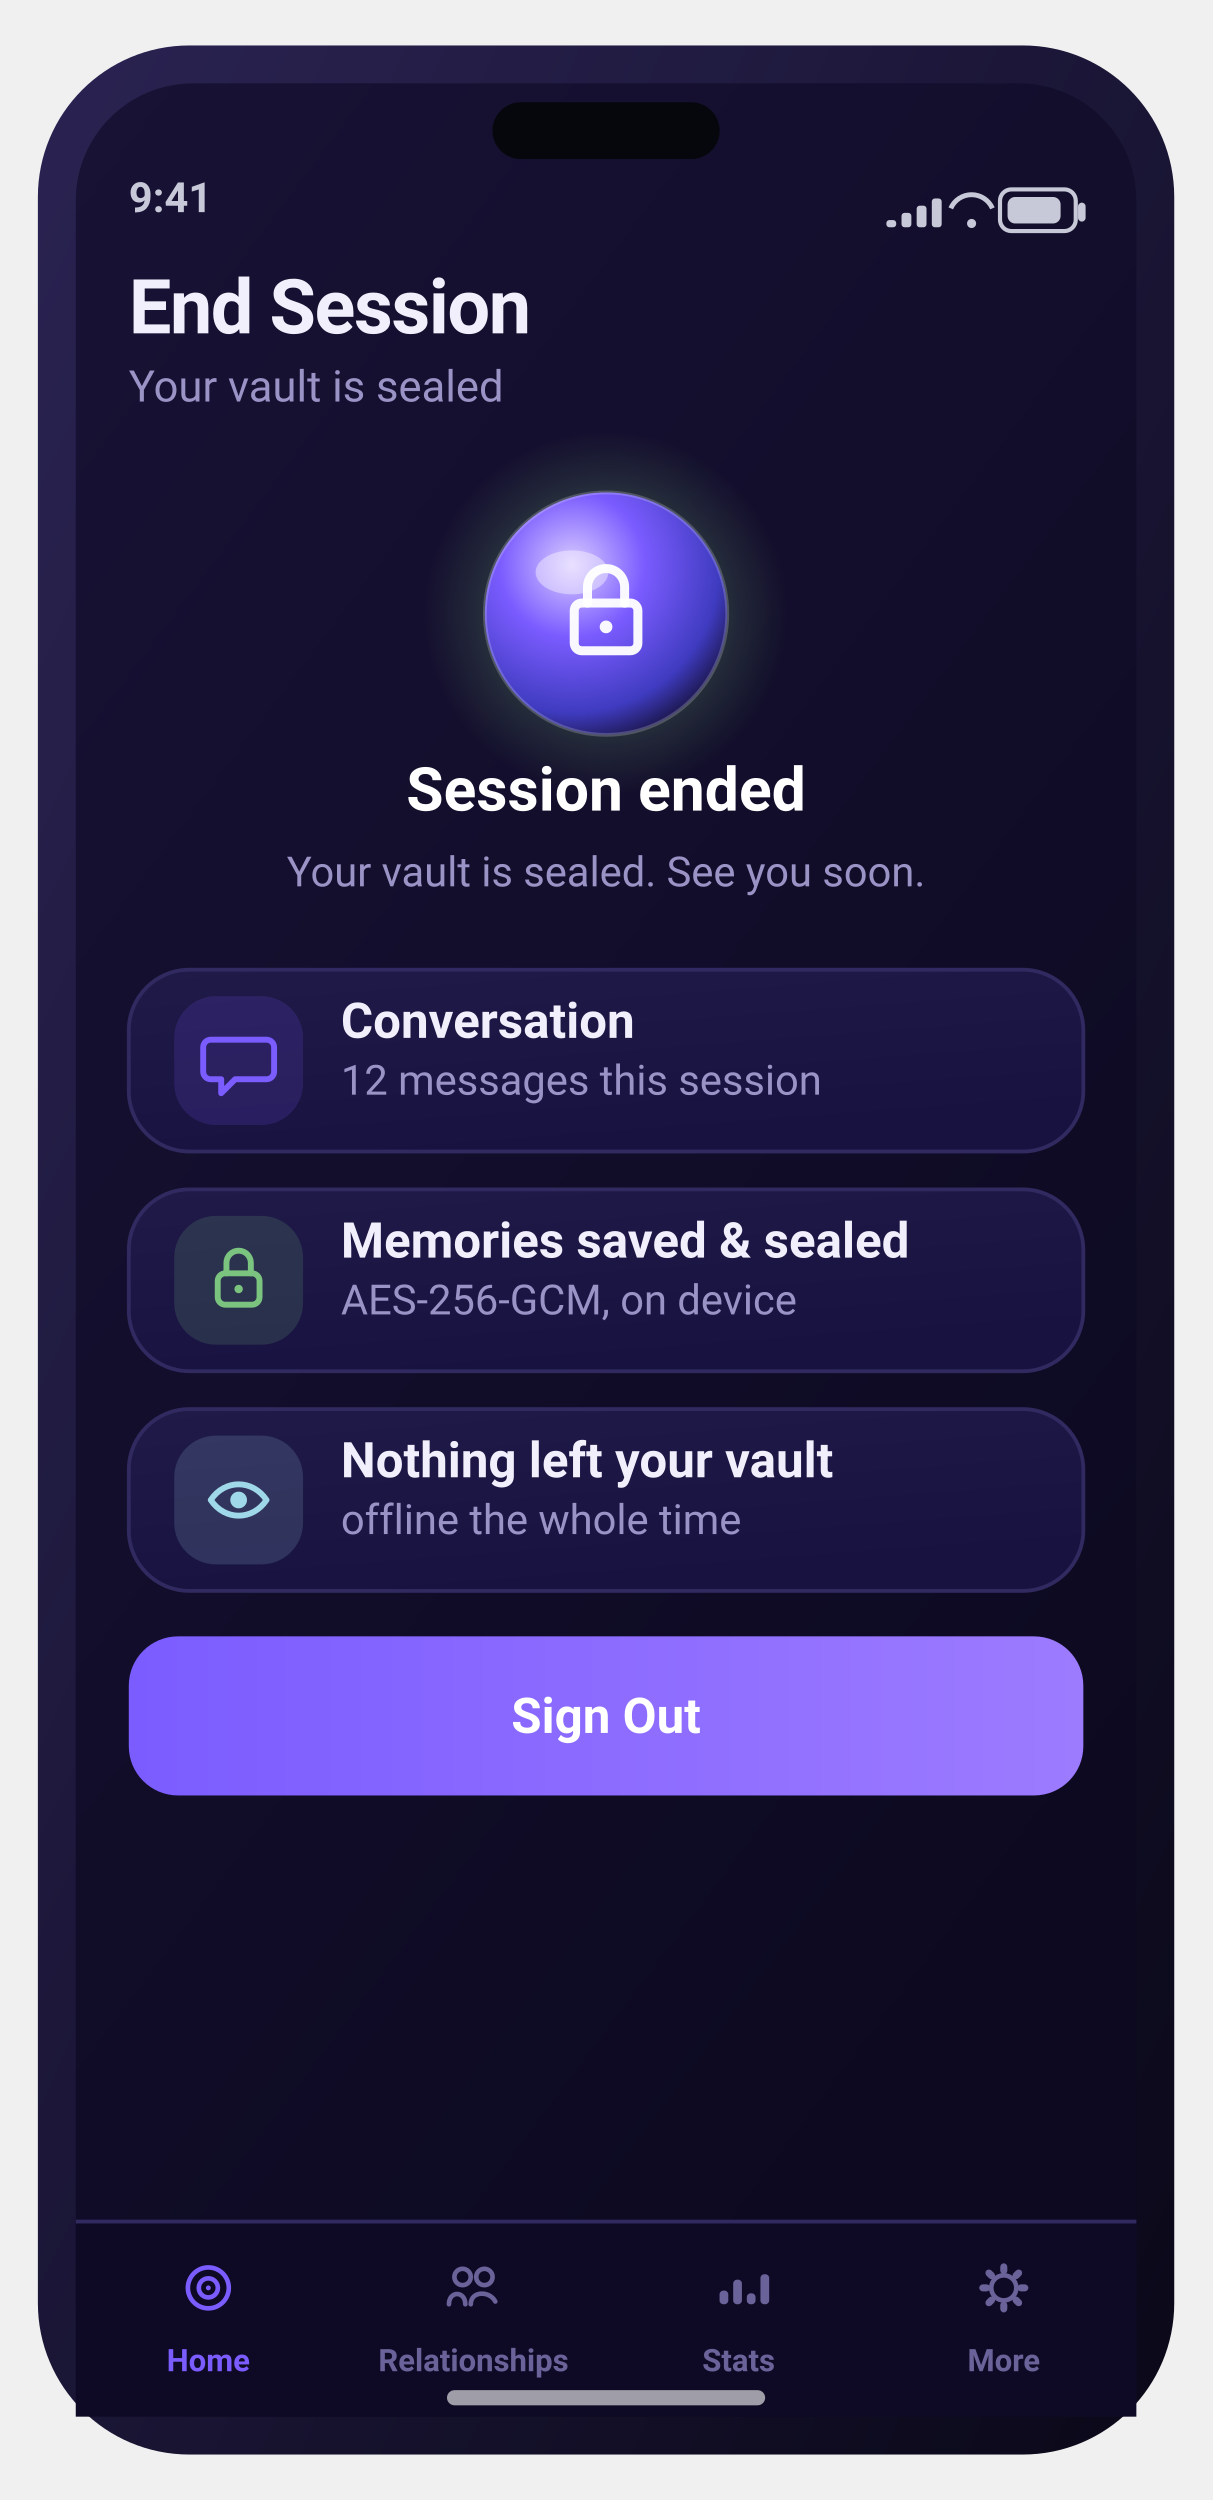
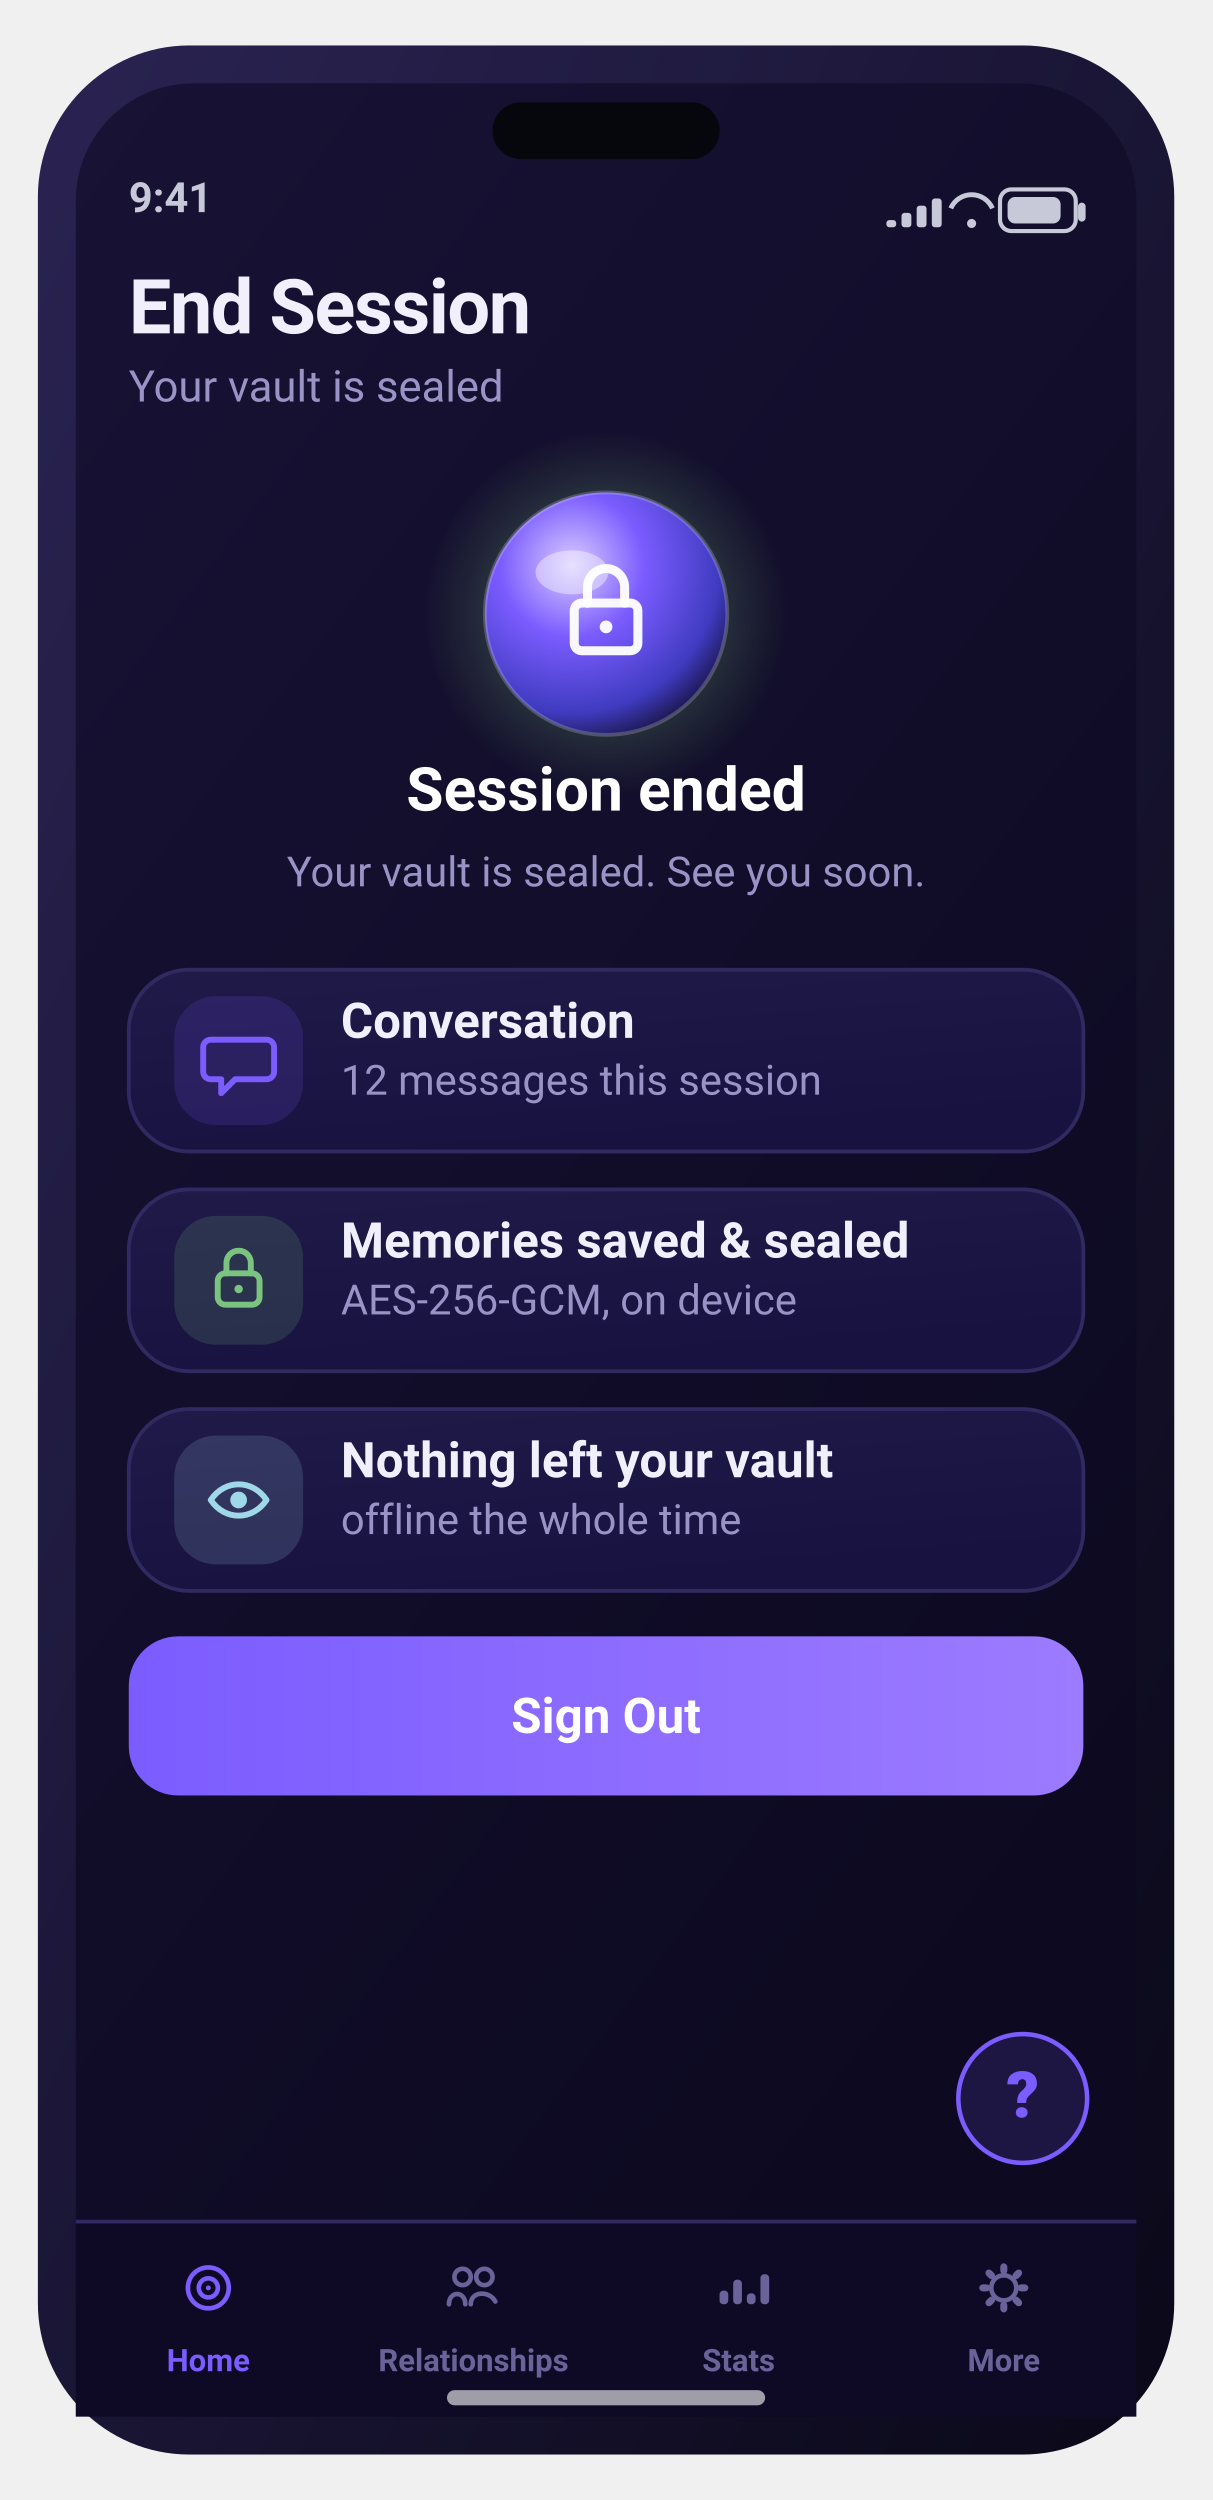
<svg xmlns="http://www.w3.org/2000/svg" width="320" height="660" viewBox="0 0 320 660" role="img" aria-label="End Session screen">
  <defs>
    <linearGradient id="gScr" x1="0" y1="0" x2="0.6" y2="1">
      <stop offset="0" stop-color="#181235" />
      <stop offset="1" stop-color="#0c0920" />
    </linearGradient>
    <linearGradient id="gFrame" x1="0" y1="0" x2="1" y2="1">
      <stop offset="0" stop-color="#2a2352" />
      <stop offset="1" stop-color="#0a0818" />
    </linearGradient>
    <linearGradient id="gCard" x1="0" y1="0" x2="0.4" y2="1">
      <stop offset="0" stop-color="#201a48" />
      <stop offset="1" stop-color="#181240" />
    </linearGradient>
    <linearGradient id="gBrand" x1="0" y1="0" x2="1" y2="0">
      <stop offset="0" stop-color="#7b5cff" />
      <stop offset="1" stop-color="#9d7bff" />
    </linearGradient>
    <linearGradient id="gAmber" x1="0" y1="0" x2="1" y2="0">
      <stop offset="0" stop-color="#ffb84d" />
      <stop offset="1" stop-color="#ffd27a" />
    </linearGradient>
    <linearGradient id="mV" x1="0" y1="0" x2="1" y2="0">
      <stop offset="0" stop-color="#7b5cff" />
      <stop offset="1" stop-color="#9d7bff" />
    </linearGradient>
    <linearGradient id="mA" x1="0" y1="0" x2="1" y2="0">
      <stop offset="0" stop-color="#ffb84d" />
      <stop offset="1" stop-color="#ff9f45" />
    </linearGradient>
    <linearGradient id="mG" x1="0" y1="0" x2="1" y2="0">
      <stop offset="0" stop-color="#5fb87a" />
      <stop offset="1" stop-color="#7bc47f" />
    </linearGradient>
    <linearGradient id="mC" x1="0" y1="0" x2="1" y2="0">
      <stop offset="0" stop-color="#6bb6d6" />
      <stop offset="1" stop-color="#9fd8e8" />
    </linearGradient>
    <radialGradient id="orb" cx="36%" cy="30%" r="78%">
      <stop offset="0" stop-color="#d9ccff" />
      <stop offset="38%" stop-color="#7b5cff" />
      <stop offset="78%" stop-color="#3f3bc0" />
      <stop offset="100%" stop-color="#140f34" />
    </radialGradient>
    <radialGradient id="glow" cx="50%" cy="50%" r="50%">
      <stop offset="0" stop-color="#7bc47f" stop-opacity="0.5" />
      <stop offset="1" stop-color="#7bc47f" stop-opacity="0" />
    </radialGradient>
  </defs>
  <rect x="10.0" y="12.0" width="300.0" height="636.0" rx="40" fill="url(#gFrame)" />
  <rect x="20.0" y="22.0" width="280.0" height="616.0" rx="31" fill="url(#gScr)" />
  <rect x="130.0" y="27.0" width="60.0" height="15.0" rx="7.5" fill="#05070d" />
  <text x="34.0" y="56.0" font-family="-apple-system,BlinkMacSystemFont,'SF Pro Display','SF Pro Text','Segoe UI',Roboto,system-ui,sans-serif" font-size="11" font-weight="600" fill="#c7c9d9" text-anchor="start">9:41</text>
  <rect x="264.0" y="50.0" width="20.0" height="11.0" rx="3" fill="none" stroke="#c7c9d9" stroke-width="1.1" />
  <rect x="266.0" y="52.0" width="14.0" height="7.0" rx="2" fill="#c7c9d9" />
  <rect x="284.6" y="53.5" width="2.0" height="5.0" rx="1" fill="#c7c9d9" />
  <path d="M251 55 a6 6 0 0 1 11 0" fill="none" stroke="#c7c9d9" stroke-width="1.3" />
  <circle cx="256.5" cy="59" r="1.2" fill="#c7c9d9" />
  <rect x="234.0" y="58.1" width="2.6" height="1.9" rx="0.8" fill="#c7c9d9" />
  <rect x="238.0" y="56.2" width="2.6" height="3.8" rx="0.8" fill="#c7c9d9" />
  <rect x="242.0" y="54.3" width="2.6" height="5.7" rx="0.8" fill="#c7c9d9" />
  <rect x="246.0" y="52.4" width="2.6" height="7.6" rx="0.8" fill="#c7c9d9" />
  <text x="34.0" y="88.0" font-family="-apple-system,BlinkMacSystemFont,'SF Pro Display','SF Pro Text','Segoe UI',Roboto,system-ui,sans-serif" font-size="20" font-weight="700" fill="#f2effc" text-anchor="start" letter-spacing="-0.4">End Session</text>
  <text x="34.0" y="106.0" font-family="-apple-system,BlinkMacSystemFont,'SF Pro Display','SF Pro Text','Segoe UI',Roboto,system-ui,sans-serif" font-size="11.5" font-weight="400" fill="#9a93c6" text-anchor="start">Your vault is sealed</text>
  <circle cx="160.0" cy="162" r="48.0" fill="url(#glow)" />
  <circle cx="160.0" cy="162" r="32" fill="url(#orb)" />
  <circle cx="160.0" cy="162" r="32" fill="none" stroke="rgba(255,255,255,0.20)" stroke-width="1" />
  <ellipse cx="151.0" cy="151.1" rx="9.6" ry="5.8" fill="rgba(255,255,255,0.40)" />
  <rect x="151.6" y="159.2" width="16.8" height="12.6" rx="2" fill="none" stroke="rgba(255,255,255,0.95)" stroke-width="2.38" stroke-linecap="round" stroke-linejoin="round" />
  <path d="M155.1 159.2 v-4.2 a4.9 4.9 0 0 1 9.8 0 v4.2" fill="none" stroke="rgba(255,255,255,0.95)" stroke-width="2.38" stroke-linecap="round" stroke-linejoin="round" />
  <circle cx="160.0" cy="165.5" r="1.68" fill="rgba(255,255,255,0.95)" />
  <text x="160.0" y="214.0" font-family="-apple-system,BlinkMacSystemFont,'SF Pro Display','SF Pro Text','Segoe UI',Roboto,system-ui,sans-serif" font-size="16" font-weight="750" fill="#fff" text-anchor="middle">Session ended</text>
  <text x="160.0" y="234.0" font-family="-apple-system,BlinkMacSystemFont,'SF Pro Display','SF Pro Text','Segoe UI',Roboto,system-ui,sans-serif" font-size="11" font-weight="400" fill="#9a93c6" text-anchor="middle">Your vault is sealed. See you soon.</text>
  <rect x="34.0" y="256.0" width="252.0" height="48.0" rx="16" fill="url(#gCard)" stroke="#302a60" stroke-width="1" />
  <rect x="46.0" y="263.0" width="34.0" height="34.0" rx="11" fill="rgba(123,92,255,0.16)" />
  <path d="M55.64 274.48 h14.72 a2 2 0 0 1 2 2 v6.44 a2 2 0 0 1 -2 2 h-8.28 l-3.68 3.68 v-3.68 h-2.76 a2 2 0 0 1 -2 -2 v-6.44 a2 2 0 0 1 2 -2 Z" fill="none" stroke="#7b5cff" stroke-width="1.56" stroke-linecap="round" stroke-linejoin="round" />
  <text x="90.0" y="274.0" font-family="-apple-system,BlinkMacSystemFont,'SF Pro Display','SF Pro Text','Segoe UI',Roboto,system-ui,sans-serif" font-size="13" font-weight="600" fill="#f2effc" text-anchor="start">Conversation</text>
  <text x="90.0" y="289.0" font-family="-apple-system,BlinkMacSystemFont,'SF Pro Display','SF Pro Text','Segoe UI',Roboto,system-ui,sans-serif" font-size="11" font-weight="400" fill="#9a93c6" text-anchor="start">12 messages this session</text>
  <rect x="34.0" y="314.0" width="252.0" height="48.0" rx="16" fill="url(#gCard)" stroke="#302a60" stroke-width="1" />
  <rect x="46.0" y="321.0" width="34.0" height="34.0" rx="11" fill="rgba(123,196,127,0.16)" />
  <rect x="57.48" y="336.16" width="11.04" height="8.28" rx="2" fill="none" stroke="#7bc47f" stroke-width="1.56" stroke-linecap="round" stroke-linejoin="round" />
  <path d="M59.78 336.16 v-2.76 a3.22 3.22 0 0 1 6.44 0 v2.76" fill="none" stroke="#7bc47f" stroke-width="1.56" stroke-linecap="round" stroke-linejoin="round" />
  <circle cx="63" cy="340.3" r="1.104" fill="#7bc47f" />
  <text x="90.0" y="332.0" font-family="-apple-system,BlinkMacSystemFont,'SF Pro Display','SF Pro Text','Segoe UI',Roboto,system-ui,sans-serif" font-size="13" font-weight="600" fill="#f2effc" text-anchor="start">Memories saved &amp; sealed</text>
  <text x="90.0" y="347.0" font-family="-apple-system,BlinkMacSystemFont,'SF Pro Display','SF Pro Text','Segoe UI',Roboto,system-ui,sans-serif" font-size="11" font-weight="400" fill="#9a93c6" text-anchor="start">AES-256-GCM, on device</text>
  <rect x="34.0" y="372.0" width="252.0" height="48.0" rx="16" fill="url(#gCard)" stroke="#302a60" stroke-width="1" />
  <rect x="46.0" y="379.0" width="34.0" height="34.0" rx="11" fill="rgba(159,216,232,0.16)" />
  <path d="M55.64 396.0 c3.68 -5.52 11.04 -5.52 14.72 0 c-3.68 5.52 -11.04 5.52 -14.72 0 Z" fill="none" stroke="#9fd8e8" stroke-width="1.56" stroke-linecap="round" stroke-linejoin="round" />
  <circle cx="63" cy="396.0" r="2.208" fill="#9fd8e8" />
  <text x="90.0" y="390.0" font-family="-apple-system,BlinkMacSystemFont,'SF Pro Display','SF Pro Text','Segoe UI',Roboto,system-ui,sans-serif" font-size="13" font-weight="600" fill="#f2effc" text-anchor="start">Nothing left your vault</text>
  <text x="90.0" y="405.0" font-family="-apple-system,BlinkMacSystemFont,'SF Pro Display','SF Pro Text','Segoe UI',Roboto,system-ui,sans-serif" font-size="11" font-weight="400" fill="#9a93c6" text-anchor="start">offline the whole time</text>
  <rect x="34.0" y="432.0" width="252.0" height="42.0" rx="13" fill="url(#gBrand)" />
  <text x="160.0" y="457.5" font-family="-apple-system,BlinkMacSystemFont,'SF Pro Display','SF Pro Text','Segoe UI',Roboto,system-ui,sans-serif" font-size="13" font-weight="700" fill="#fff" text-anchor="middle">Sign Out</text>
  <rect x="20.0" y="586.0" width="280.0" height="52.0" rx="0" fill="#0e0a26" />
  <rect x="20" y="586" width="280" height="1" fill="#302a60" />
  <circle cx="55.0" cy="604" r="5.4" fill="none" stroke="#7b5cff" stroke-width="1.22" stroke-linecap="round" stroke-linejoin="round" />
  <circle cx="55.0" cy="604" r="2.52" fill="none" stroke="#7b5cff" stroke-width="1.22" stroke-linecap="round" stroke-linejoin="round" />
  <circle cx="55.0" cy="604" r="0.648" fill="#7b5cff" />
  <text x="55.0" y="626.0" font-family="-apple-system,BlinkMacSystemFont,'SF Pro Display','SF Pro Text','Segoe UI',Roboto,system-ui,sans-serif" font-size="8.2" font-weight="600" fill="#7b5cff" text-anchor="middle">Home</text>
  <circle cx="122.12" cy="601.12" r="2.16" fill="none" stroke="#6a6399" stroke-width="1.22" stroke-linecap="round" stroke-linejoin="round" />
  <circle cx="127.88" cy="601.12" r="2.16" fill="none" stroke="#6a6399" stroke-width="1.22" stroke-linecap="round" stroke-linejoin="round" />
  <path d="M118.52 608.32 c0 -3.6 4.32 -3.6 4.32 0 M124.28 608.32 c0 -3.6 5.04 -3.6 6.48 -0.72" fill="none" stroke="#6a6399" stroke-width="1.22" stroke-linecap="round" stroke-linejoin="round" />
  <text x="125.0" y="626.0" font-family="-apple-system,BlinkMacSystemFont,'SF Pro Display','SF Pro Text','Segoe UI',Roboto,system-ui,sans-serif" font-size="8.2" font-weight="600" fill="#6a6399" text-anchor="middle">Relationships</text>
  <rect x="189.96" y="604.72" width="2.304" height="3.6" rx="1" fill="#6a6399" />
  <rect x="193.56" y="601.84" width="2.304" height="6.48" rx="1" fill="#6a6399" />
  <rect x="197.16" y="605.44" width="2.304" height="2.88" rx="1" fill="#6a6399" />
  <rect x="200.76" y="600.4" width="2.304" height="7.92" rx="1" fill="#6a6399" />
  <text x="195.0" y="626.0" font-family="-apple-system,BlinkMacSystemFont,'SF Pro Display','SF Pro Text','Segoe UI',Roboto,system-ui,sans-serif" font-size="8.2" font-weight="600" fill="#6a6399" text-anchor="middle">Stats</text>
  <rect x="264.064" y="597.52" width="1.872" height="2.88" rx="1" transform="rotate(0 265.0 604)" fill="#6a6399" />
  <rect x="264.064" y="597.52" width="1.872" height="2.88" rx="1" transform="rotate(45 265.0 604)" fill="#6a6399" />
  <rect x="264.064" y="597.52" width="1.872" height="2.88" rx="1" transform="rotate(90 265.0 604)" fill="#6a6399" />
  <rect x="264.064" y="597.52" width="1.872" height="2.88" rx="1" transform="rotate(135 265.0 604)" fill="#6a6399" />
  <rect x="264.064" y="597.52" width="1.872" height="2.88" rx="1" transform="rotate(180 265.0 604)" fill="#6a6399" />
  <rect x="264.064" y="597.52" width="1.872" height="2.88" rx="1" transform="rotate(225 265.0 604)" fill="#6a6399" />
  <rect x="264.064" y="597.52" width="1.872" height="2.88" rx="1" transform="rotate(270 265.0 604)" fill="#6a6399" />
  <rect x="264.064" y="597.52" width="1.872" height="2.88" rx="1" transform="rotate(315 265.0 604)" fill="#6a6399" />
  <circle cx="265.0" cy="604" r="3.312" fill="none" stroke="#6a6399" stroke-width="1.22" stroke-linecap="round" stroke-linejoin="round" />
  <text x="265.0" y="626.0" font-family="-apple-system,BlinkMacSystemFont,'SF Pro Display','SF Pro Text','Segoe UI',Roboto,system-ui,sans-serif" font-size="8.2" font-weight="600" fill="#6a6399" text-anchor="middle">More</text>
+   <circle cx="270" cy="554" r="17" fill="rgba(123,92,255,0.16)" stroke="#7b5cff" stroke-width="1.2" />
+   <text x="270.0" y="559.0" font-family="-apple-system,BlinkMacSystemFont,'SF Pro Display','SF Pro Text','Segoe UI',Roboto,system-ui,sans-serif" font-size="17" font-weight="800" fill="#7b5cff" text-anchor="middle">?</text>
  <rect x="118.0" y="631.0" width="84.0" height="4.0" rx="2" fill="rgba(255,255,255,0.6)" />
</svg>
